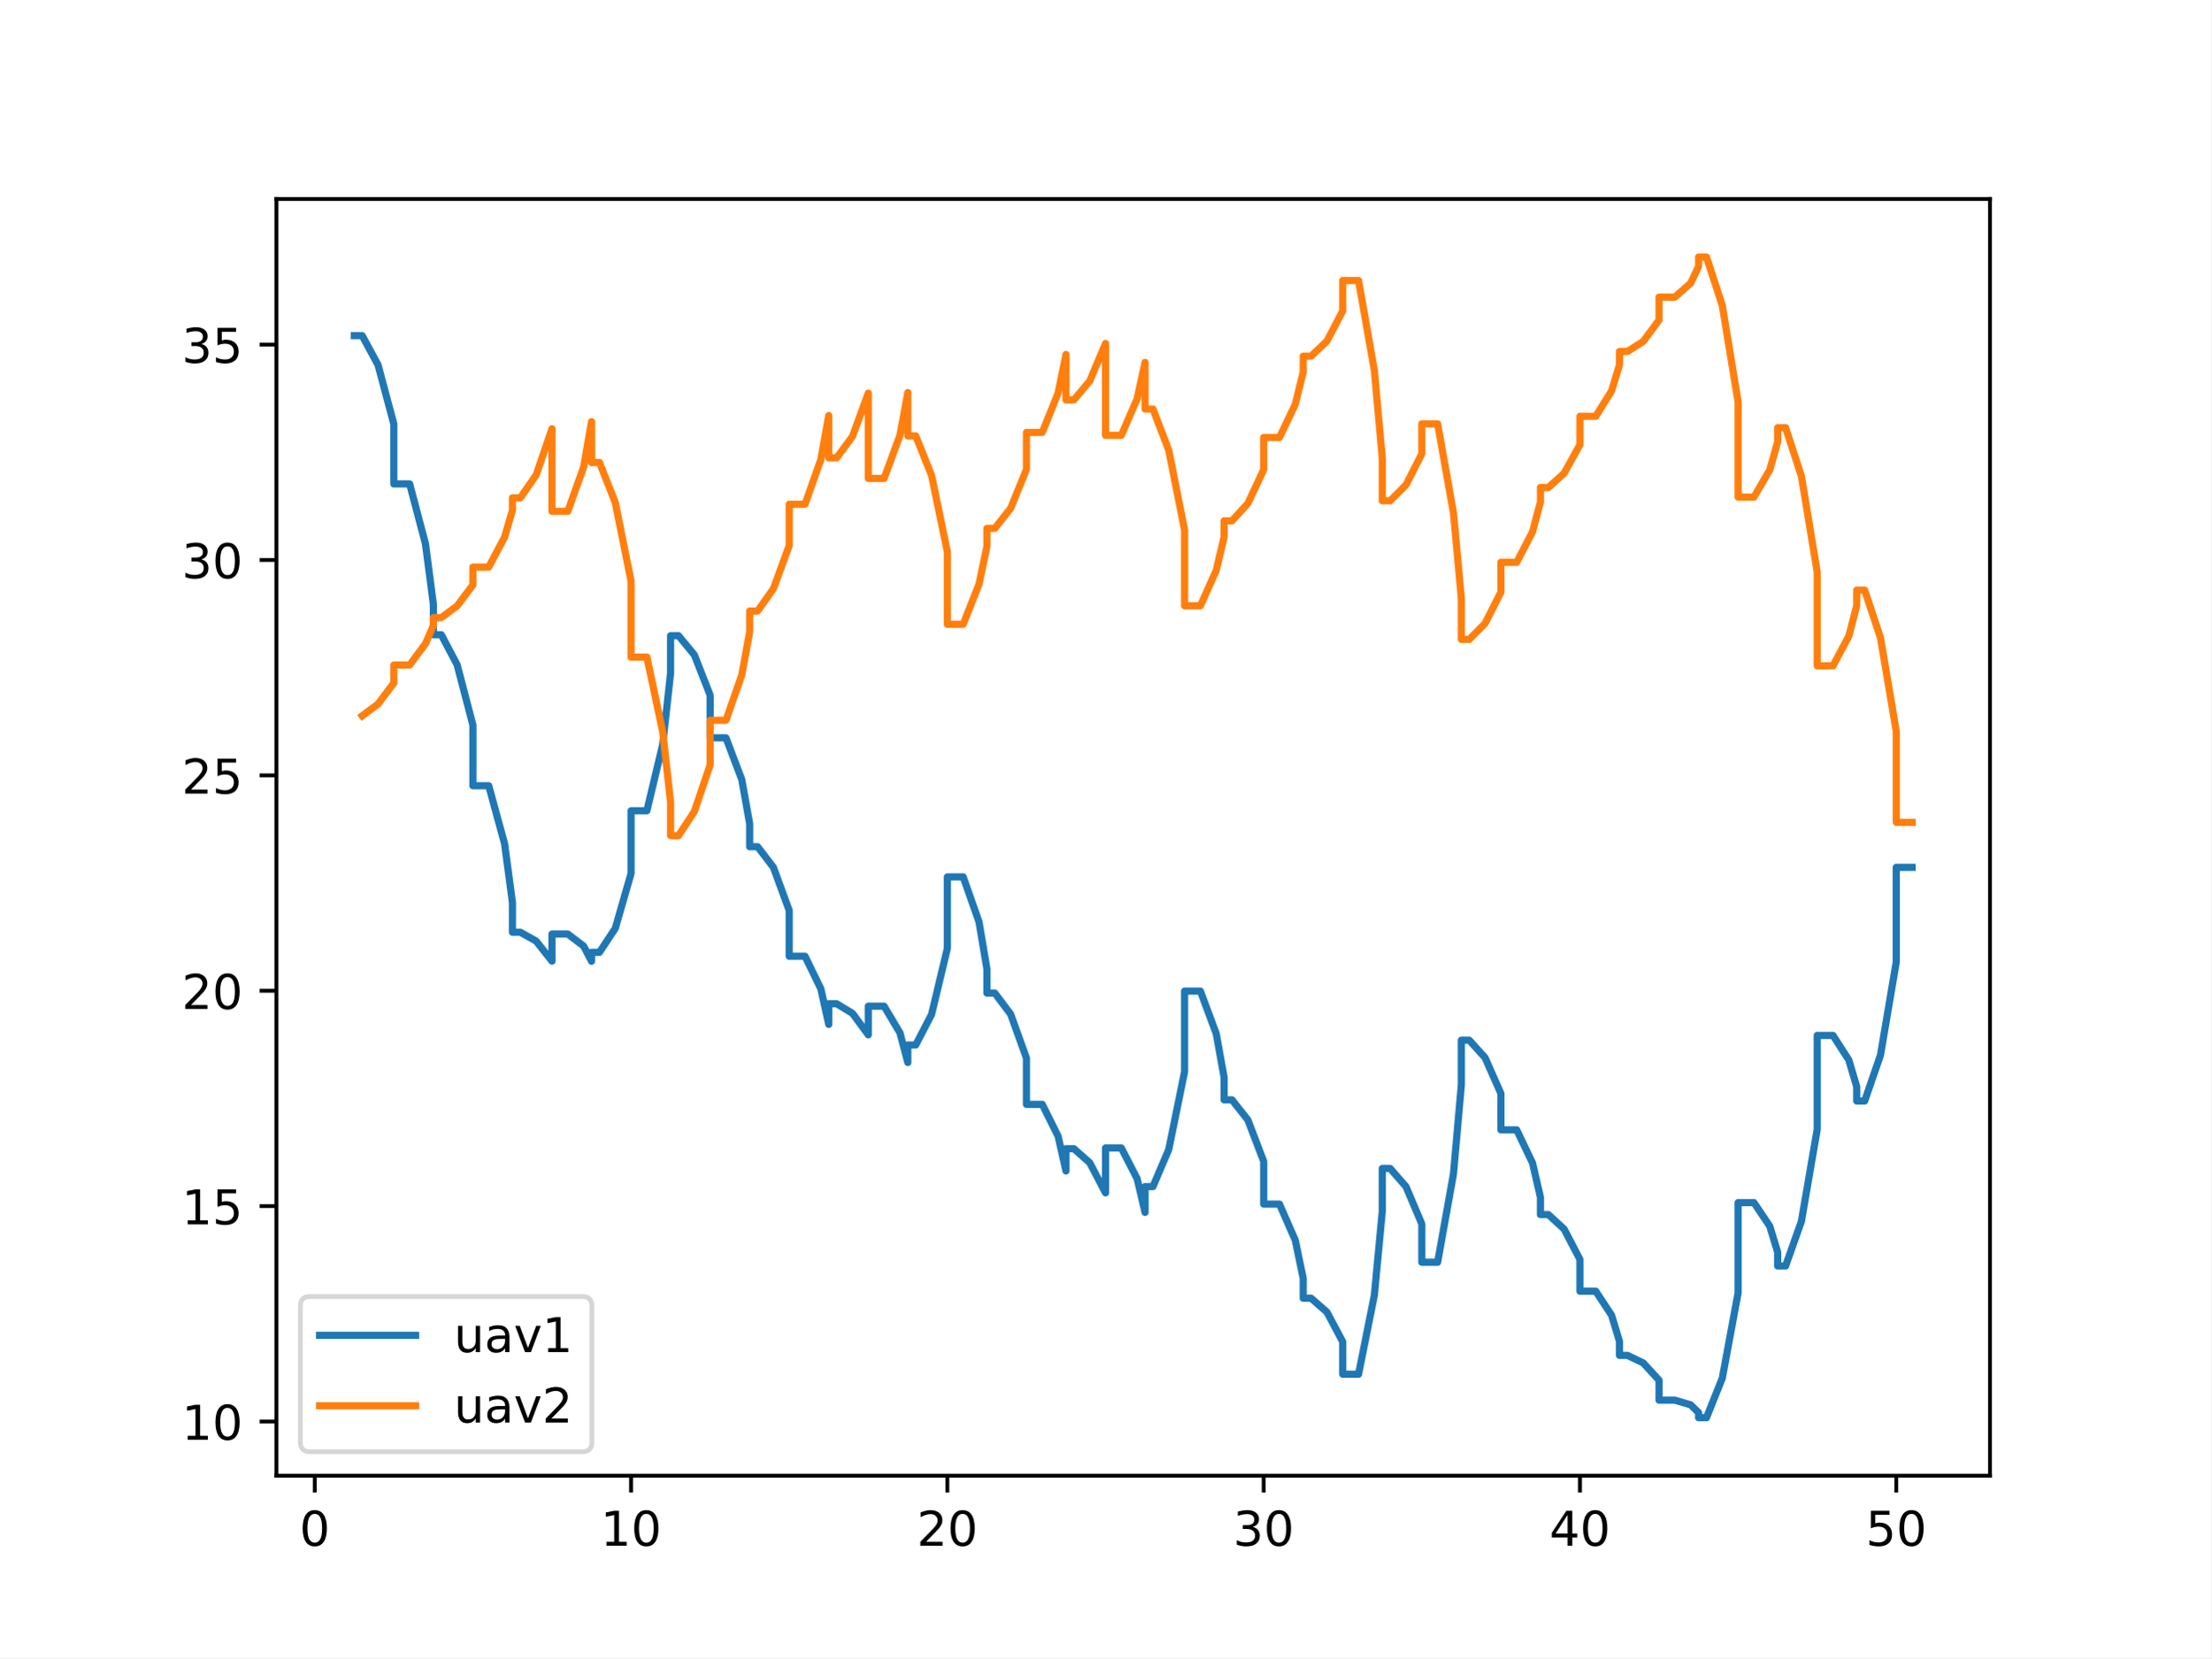
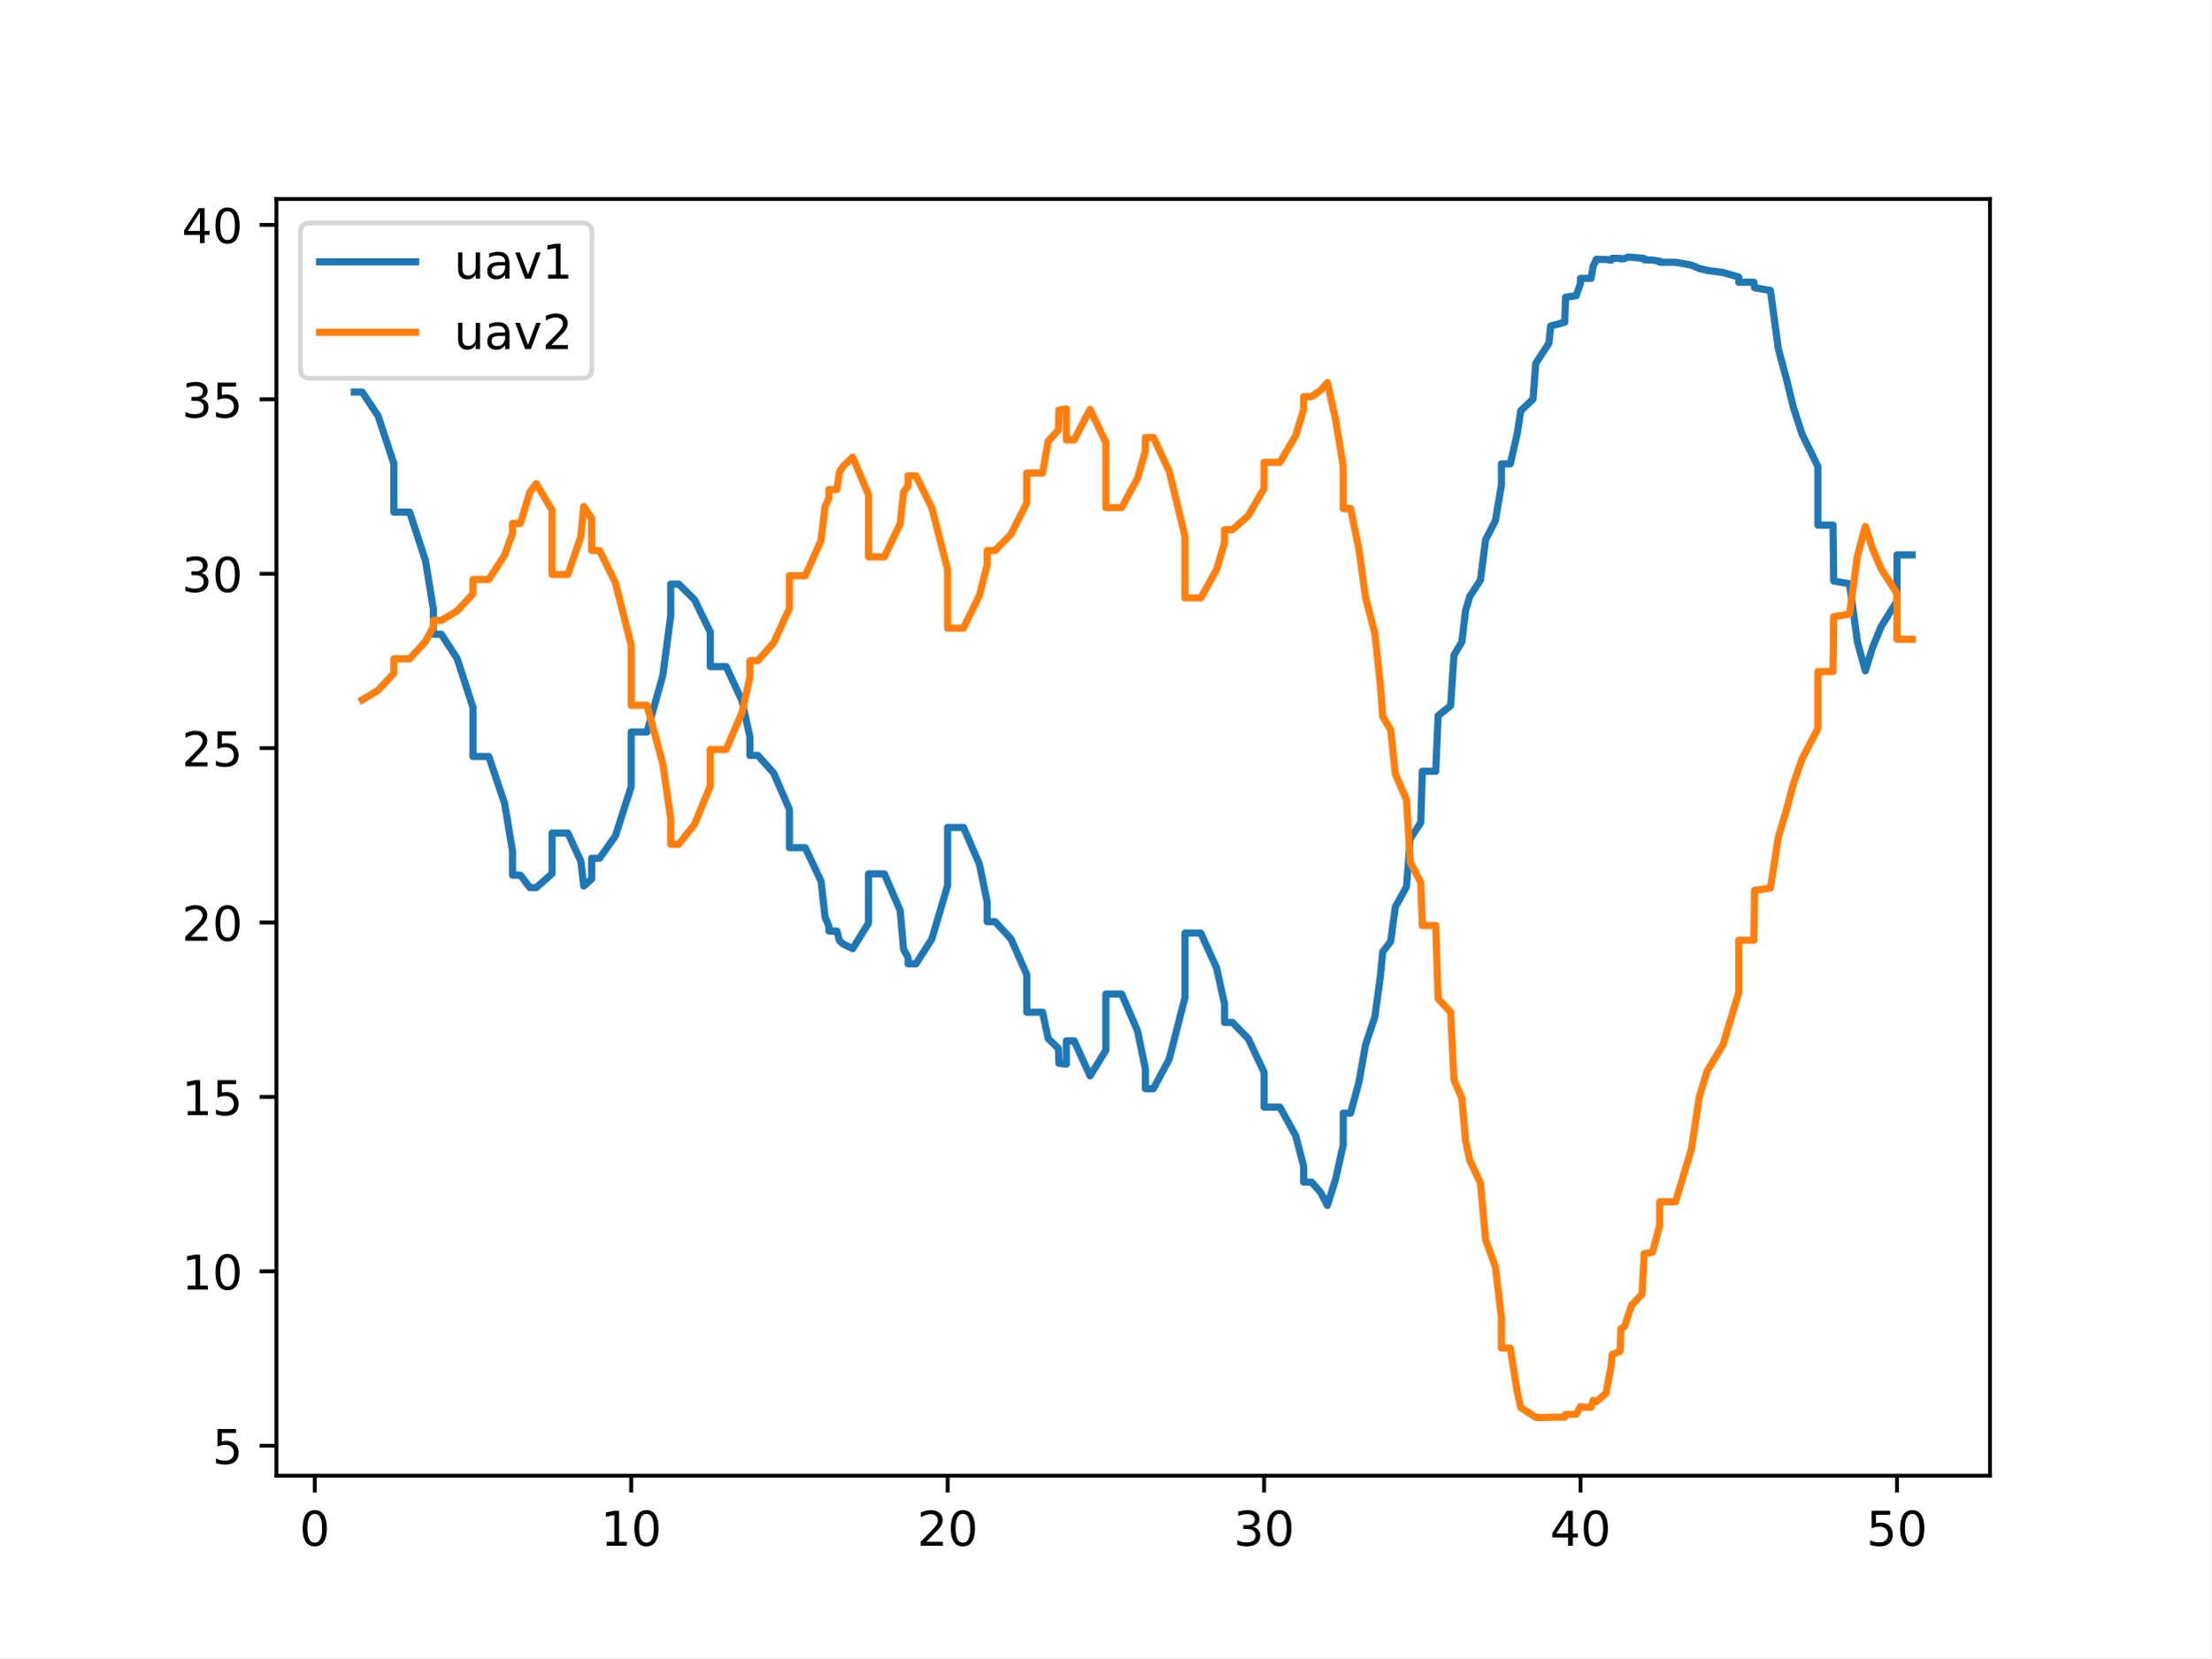
<svg xmlns="http://www.w3.org/2000/svg" xmlns:xlink="http://www.w3.org/1999/xlink" height="345.6pt" version="1.1" viewBox="0 0 460.8 345.6" width="460.8pt">
  <defs>
    <style type="text/css">*{stroke-linecap:butt;stroke-linejoin:round;}</style>
  </defs>
  <g id="figure_1">
    <g id="patch_1">
      <path d="M 0 345.6  L 460.8 345.6  L 460.8 0  L 0 0  z " style="fill:#ffffff;" />
    </g>
    <g id="axes_1">
      <g id="patch_2">
        <path d="M 57.6 307.584  L 414.72 307.584  L 414.72 41.472  L 57.6 41.472  z " style="fill:#ffffff;" />
      </g>
      <g id="matplotlib.axis_1">
        <g id="xtick_1">
          <g id="line2d_1">
            <defs>
-               <path d="M 0 0  L 0 3.5  " id="m5ef06efb63" style="stroke:#000000;stroke-width:0.8;" />
+               <path d="M 0 0  L 0 3.5  " id="ma7328a5254" style="stroke:#000000;stroke-width:0.8;" />
            </defs>
            <g>
-               <use style="stroke:#000000;stroke-width:0.8;" x="65.593" xlink:href="#m5ef06efb63" y="307.584" />
+               <use style="stroke:#000000;stroke-width:0.8;" x="65.589" xlink:href="#ma7328a5254" y="307.584" />
            </g>
          </g>
          <g id="text_1">
-             <g transform="translate(62.41151 322.1824)scale(0.1 -0.1)">
+             <g transform="translate(62.40759 322.1824)scale(0.1 -0.1)">
              <defs>
                <path d="M 31.781 66.406  Q 24.172 66.406 20.328 58.906  Q 16.5 51.422 16.5 36.375  Q 16.5 21.391 20.328 13.891  Q 24.172 6.391 31.781 6.391  Q 39.453 6.391 43.281 13.891  Q 47.125 21.391 47.125 36.375  Q 47.125 51.422 43.281 58.906  Q 39.453 66.406 31.781 66.406  z M 31.781 74.219  Q 44.047 74.219 50.516 64.516  Q 56.984 54.828 56.984 36.375  Q 56.984 17.969 50.516 8.266  Q 44.047 -1.422 31.781 -1.422  Q 19.531 -1.422 13.062 8.266  Q 6.594 17.969 6.594 36.375  Q 6.594 54.828 13.062 64.516  Q 19.531 74.219 31.781 74.219  z " id="DejaVuSans-48" />
              </defs>
              <use xlink:href="#DejaVuSans-48" />
            </g>
          </g>
        </g>
        <g id="xtick_2">
          <g id="line2d_2">
            <g>
-               <use style="stroke:#000000;stroke-width:0.8;" x="131.512" xlink:href="#m5ef06efb63" y="307.584" />
+               <use style="stroke:#000000;stroke-width:0.8;" x="131.54" xlink:href="#ma7328a5254" y="307.584" />
            </g>
          </g>
          <g id="text_2">
-             <g transform="translate(125.15 322.1824)scale(0.1 -0.1)">
+             <g transform="translate(125.1774 322.1824)scale(0.1 -0.1)">
              <defs>
                <path d="M 12.406 8.297  L 28.516 8.297  L 28.516 63.922  L 10.984 60.406  L 10.984 69.391  L 28.422 72.906  L 38.281 72.906  L 38.281 8.297  L 54.391 8.297  L 54.391 0  L 12.406 0  z " id="DejaVuSans-49" />
              </defs>
              <use xlink:href="#DejaVuSans-49" />
              <use x="63.623" xlink:href="#DejaVuSans-48" />
            </g>
          </g>
        </g>
        <g id="xtick_3">
          <g id="line2d_3">
            <g>
-               <use style="stroke:#000000;stroke-width:0.8;" x="197.432" xlink:href="#m5ef06efb63" y="307.584" />
+               <use style="stroke:#000000;stroke-width:0.8;" x="197.491" xlink:href="#ma7328a5254" y="307.584" />
            </g>
          </g>
          <g id="text_3">
-             <g transform="translate(191.0697 322.1824)scale(0.1 -0.1)">
+             <g transform="translate(191.1285 322.1824)scale(0.1 -0.1)">
              <defs>
                <path d="M 19.188 8.297  L 53.609 8.297  L 53.609 0  L 7.328 0  L 7.328 8.297  Q 12.938 14.109 22.625 23.891  Q 32.328 33.688 34.812 36.531  Q 39.547 41.844 41.422 45.531  Q 43.312 49.219 43.312 52.781  Q 43.312 58.594 39.234 62.25  Q 35.156 65.922 28.609 65.922  Q 23.969 65.922 18.812 64.312  Q 13.672 62.703 7.812 59.422  L 7.812 69.391  Q 13.766 71.781 18.938 73  Q 24.125 74.219 28.422 74.219  Q 39.75 74.219 46.484 68.547  Q 53.219 62.891 53.219 53.422  Q 53.219 48.922 51.531 44.891  Q 49.859 40.875 45.406 35.406  Q 44.188 33.984 37.641 27.219  Q 31.109 20.453 19.188 8.297  z " id="DejaVuSans-50" />
              </defs>
              <use xlink:href="#DejaVuSans-50" />
              <use x="63.623" xlink:href="#DejaVuSans-48" />
            </g>
          </g>
        </g>
        <g id="xtick_4">
          <g id="line2d_4">
            <g>
-               <use style="stroke:#000000;stroke-width:0.8;" x="263.352" xlink:href="#m5ef06efb63" y="307.584" />
+               <use style="stroke:#000000;stroke-width:0.8;" x="263.442" xlink:href="#ma7328a5254" y="307.584" />
            </g>
          </g>
          <g id="text_4">
-             <g transform="translate(256.9894 322.1824)scale(0.1 -0.1)">
+             <g transform="translate(257.0796 322.1824)scale(0.1 -0.1)">
              <defs>
                <path d="M 40.578 39.312  Q 47.656 37.797 51.625 33  Q 55.609 28.219 55.609 21.188  Q 55.609 10.406 48.188 4.484  Q 40.766 -1.422 27.094 -1.422  Q 22.516 -1.422 17.656 -0.516  Q 12.797 0.391 7.625 2.203  L 7.625 11.719  Q 11.719 9.328 16.594 8.109  Q 21.484 6.891 26.812 6.891  Q 36.078 6.891 40.938 10.547  Q 45.797 14.203 45.797 21.188  Q 45.797 27.641 41.281 31.266  Q 36.766 34.906 28.719 34.906  L 20.219 34.906  L 20.219 43.016  L 29.109 43.016  Q 36.375 43.016 40.234 45.922  Q 44.094 48.828 44.094 54.297  Q 44.094 59.906 40.109 62.906  Q 36.141 65.922 28.719 65.922  Q 24.656 65.922 20.016 65.031  Q 15.375 64.156 9.812 62.312  L 9.812 71.094  Q 15.438 72.656 20.344 73.438  Q 25.25 74.219 29.594 74.219  Q 40.828 74.219 47.359 69.109  Q 53.906 64.016 53.906 55.328  Q 53.906 49.266 50.438 45.094  Q 46.969 40.922 40.578 39.312  z " id="DejaVuSans-51" />
              </defs>
              <use xlink:href="#DejaVuSans-51" />
              <use x="63.623" xlink:href="#DejaVuSans-48" />
            </g>
          </g>
        </g>
        <g id="xtick_5">
          <g id="line2d_5">
            <g>
-               <use style="stroke:#000000;stroke-width:0.8;" x="329.272" xlink:href="#m5ef06efb63" y="307.584" />
+               <use style="stroke:#000000;stroke-width:0.8;" x="329.393" xlink:href="#ma7328a5254" y="307.584" />
            </g>
          </g>
          <g id="text_5">
-             <g transform="translate(322.9091 322.1824)scale(0.1 -0.1)">
+             <g transform="translate(323.0307 322.1824)scale(0.1 -0.1)">
              <defs>
                <path d="M 37.797 64.312  L 12.891 25.391  L 37.797 25.391  z M 35.203 72.906  L 47.609 72.906  L 47.609 25.391  L 58.016 25.391  L 58.016 17.188  L 47.609 17.188  L 47.609 0  L 37.797 0  L 37.797 17.188  L 4.891 17.188  L 4.891 26.703  z " id="DejaVuSans-52" />
              </defs>
              <use xlink:href="#DejaVuSans-52" />
              <use x="63.623" xlink:href="#DejaVuSans-48" />
            </g>
          </g>
        </g>
        <g id="xtick_6">
          <g id="line2d_6">
            <g>
-               <use style="stroke:#000000;stroke-width:0.8;" x="395.191" xlink:href="#m5ef06efb63" y="307.584" />
+               <use style="stroke:#000000;stroke-width:0.8;" x="395.344" xlink:href="#ma7328a5254" y="307.584" />
            </g>
          </g>
          <g id="text_6">
-             <g transform="translate(388.8288 322.1824)scale(0.1 -0.1)">
+             <g transform="translate(388.9818 322.1824)scale(0.1 -0.1)">
              <defs>
                <path d="M 10.797 72.906  L 49.516 72.906  L 49.516 64.594  L 19.828 64.594  L 19.828 46.734  Q 21.969 47.469 24.109 47.828  Q 26.266 48.188 28.422 48.188  Q 40.625 48.188 47.75 41.5  Q 54.891 34.812 54.891 23.391  Q 54.891 11.625 47.562 5.094  Q 40.234 -1.422 26.906 -1.422  Q 22.312 -1.422 17.547 -0.641  Q 12.797 0.141 7.719 1.703  L 7.719 11.625  Q 12.109 9.234 16.797 8.062  Q 21.484 6.891 26.703 6.891  Q 35.156 6.891 40.078 11.328  Q 45.016 15.766 45.016 23.391  Q 45.016 31 40.078 35.438  Q 35.156 39.891 26.703 39.891  Q 22.75 39.891 18.812 39.016  Q 14.891 38.141 10.797 36.281  z " id="DejaVuSans-53" />
              </defs>
              <use xlink:href="#DejaVuSans-53" />
              <use x="63.623" xlink:href="#DejaVuSans-48" />
            </g>
          </g>
        </g>
      </g>
      <g id="matplotlib.axis_2">
        <g id="ytick_1">
          <g id="line2d_7">
            <defs>
-               <path d="M 0 0  L -3.5 0  " id="mb3001f9877" style="stroke:#000000;stroke-width:0.8;" />
+               <path d="M 0 0  L -3.5 0  " id="m4bf9c39dfd" style="stroke:#000000;stroke-width:0.8;" />
            </defs>
            <g>
-               <use style="stroke:#000000;stroke-width:0.8;" x="57.6" xlink:href="#mb3001f9877" y="296.293" />
+               <use style="stroke:#000000;stroke-width:0.8;" x="57.6" xlink:href="#m4bf9c39dfd" y="301.342" />
            </g>
          </g>
          <g id="text_7">
-             <g transform="translate(37.875 300.0919)scale(0.1 -0.1)">
-               <use xlink:href="#DejaVuSans-49" />
-               <use x="63.623" xlink:href="#DejaVuSans-48" />
+             <g transform="translate(44.2375 305.1408)scale(0.1 -0.1)">
+               <use xlink:href="#DejaVuSans-53" />
            </g>
          </g>
        </g>
        <g id="ytick_2">
          <g id="line2d_8">
            <g>
-               <use style="stroke:#000000;stroke-width:0.8;" x="57.6" xlink:href="#mb3001f9877" y="251.398" />
+               <use style="stroke:#000000;stroke-width:0.8;" x="57.6" xlink:href="#m4bf9c39dfd" y="264.988" />
            </g>
          </g>
          <g id="text_8">
-             <g transform="translate(37.875 255.1968)scale(0.1 -0.1)">
+             <g transform="translate(37.875 268.7876)scale(0.1 -0.1)">
+               <use xlink:href="#DejaVuSans-49" />
+               <use x="63.623" xlink:href="#DejaVuSans-48" />
+             </g>
+           </g>
+         </g>
+         <g id="ytick_3">
+           <g id="line2d_9">
+             <g>
+               <use style="stroke:#000000;stroke-width:0.8;" x="57.6" xlink:href="#m4bf9c39dfd" y="228.635" />
+             </g>
+           </g>
+           <g id="text_9">
+             <g transform="translate(37.875 232.4344)scale(0.1 -0.1)">
              <use xlink:href="#DejaVuSans-49" />
              <use x="63.623" xlink:href="#DejaVuSans-53" />
            </g>
          </g>
        </g>
-         <g id="ytick_3">
-           <g id="line2d_9">
-             <g>
-               <use style="stroke:#000000;stroke-width:0.8;" x="57.6" xlink:href="#mb3001f9877" y="206.503" />
-             </g>
-           </g>
-           <g id="text_9">
-             <g transform="translate(37.875 210.3018)scale(0.1 -0.1)">
-               <use xlink:href="#DejaVuSans-50" />
-               <use x="63.623" xlink:href="#DejaVuSans-48" />
-             </g>
-           </g>
-         </g>
        <g id="ytick_4">
          <g id="line2d_10">
            <g>
-               <use style="stroke:#000000;stroke-width:0.8;" x="57.6" xlink:href="#mb3001f9877" y="161.608" />
+               <use style="stroke:#000000;stroke-width:0.8;" x="57.6" xlink:href="#m4bf9c39dfd" y="192.282" />
            </g>
          </g>
          <g id="text_10">
-             <g transform="translate(37.875 165.4068)scale(0.1 -0.1)">
+             <g transform="translate(37.875 196.0812)scale(0.1 -0.1)">
+               <use xlink:href="#DejaVuSans-50" />
+               <use x="63.623" xlink:href="#DejaVuSans-48" />
+             </g>
+           </g>
+         </g>
+         <g id="ytick_5">
+           <g id="line2d_11">
+             <g>
+               <use style="stroke:#000000;stroke-width:0.8;" x="57.6" xlink:href="#m4bf9c39dfd" y="155.929" />
+             </g>
+           </g>
+           <g id="text_11">
+             <g transform="translate(37.875 159.7281)scale(0.1 -0.1)">
              <use xlink:href="#DejaVuSans-50" />
              <use x="63.623" xlink:href="#DejaVuSans-53" />
            </g>
          </g>
        </g>
-         <g id="ytick_5">
-           <g id="line2d_11">
-             <g>
-               <use style="stroke:#000000;stroke-width:0.8;" x="57.6" xlink:href="#mb3001f9877" y="116.713" />
-             </g>
-           </g>
-           <g id="text_11">
-             <g transform="translate(37.875 120.5118)scale(0.1 -0.1)">
-               <use xlink:href="#DejaVuSans-51" />
-               <use x="63.623" xlink:href="#DejaVuSans-48" />
-             </g>
-           </g>
-         </g>
        <g id="ytick_6">
          <g id="line2d_12">
            <g>
-               <use style="stroke:#000000;stroke-width:0.8;" x="57.6" xlink:href="#mb3001f9877" y="71.818" />
+               <use style="stroke:#000000;stroke-width:0.8;" x="57.6" xlink:href="#m4bf9c39dfd" y="119.576" />
            </g>
          </g>
          <g id="text_12">
-             <g transform="translate(37.875 75.61678)scale(0.1 -0.1)">
+             <g transform="translate(37.875 123.3749)scale(0.1 -0.1)">
+               <use xlink:href="#DejaVuSans-51" />
+               <use x="63.623" xlink:href="#DejaVuSans-48" />
+             </g>
+           </g>
+         </g>
+         <g id="ytick_7">
+           <g id="line2d_13">
+             <g>
+               <use style="stroke:#000000;stroke-width:0.8;" x="57.6" xlink:href="#m4bf9c39dfd" y="83.222" />
+             </g>
+           </g>
+           <g id="text_13">
+             <g transform="translate(37.875 87.02168)scale(0.1 -0.1)">
              <use xlink:href="#DejaVuSans-51" />
              <use x="63.623" xlink:href="#DejaVuSans-53" />
            </g>
          </g>
        </g>
-       </g>
-       <g id="line2d_13">
-         <path clip-path="url(#pe3683d7fd0)" d="M 73.833 69.961  L 75.481 69.961  L 78.777 76.053  L 82.073 88.387  L 82.073 100.861  L 82.073 100.861  L 85.369 100.861  L 88.665 113.358  L 90.313 125.972  L 90.313 132.296  L 91.961 132.296  L 95.257 138.546  L 98.553 151.138  L 98.553 163.772  L 98.553 163.772  L 101.849 163.772  L 105.145 175.831  L 106.793 188.113  L 106.793 194.31  L 108.441 194.31  L 111.737 196.151  L 115.033 200.335  L 115.033 194.683  L 115.033 194.683  L 118.329 194.683  L 121.625 197.184  L 123.273 200.357  L 123.273 198.501  L 124.92 198.501  L 128.216 193.508  L 131.512 182.056  L 131.512 168.987  L 134.808 168.987  L 138.104 155.175  L 139.752 140.267  L 139.752 132.489  L 141.4 132.489  L 144.696 136.498  L 147.992 144.897  L 147.992 153.789  L 147.992 153.789  L 151.288 153.789  L 154.584 162.487  L 156.232 171.691  L 156.232 176.476  L 157.88 176.476  L 161.176 180.772  L 164.472 189.776  L 164.472 199.314  L 164.472 199.314  L 167.768 199.314  L 171.064 206.098  L 172.712 213.523  L 172.712 209.217  L 174.36 209.217  L 177.656 211.209  L 180.952 215.696  L 180.952 209.724  L 180.952 209.724  L 184.248 209.724  L 187.544 215.263  L 189.192 221.46  L 189.192 217.8  L 190.84 217.8  L 194.136 211.451  L 197.432 197.663  L 197.432 182.771  L 197.432 182.771  L 200.728 182.771  L 204.024 192.14  L 205.672 201.941  L 205.672 206.99  L 207.32 206.99  L 210.616 211.379  L 213.912 220.54  L 213.912 230.185  L 213.912 230.185  L 217.208 230.185  L 220.504 236.809  L 222.152 244.063  L 222.152 239.429  L 223.8 239.429  L 227.096 242.335  L 230.392 248.632  L 230.392 239.273  L 230.392 239.273  L 233.688 239.273  L 236.984 245.681  L 238.632 252.699  L 238.632 247.32  L 240.28 247.32  L 243.576 239.561  L 246.872 223.36  L 246.872 206.579  L 246.872 206.579  L 250.168 206.579  L 253.464 215.44  L 255.112 224.591  L 255.112 229.25  L 256.76 229.25  L 260.056 233.429  L 263.352 242.054  L 263.352 250.975  L 263.352 250.975  L 266.648 250.975  L 269.944 258.505  L 271.592 266.469  L 271.592 270.596  L 273.24 270.596  L 276.536 273.481  L 279.832 279.68  L 279.832 286.433  L 279.832 286.433  L 283.128 286.433  L 286.424 269.942  L 288.072 252.477  L 288.072 243.549  L 289.72 243.549  L 293.016 247.336  L 296.312 255.117  L 296.312 263.092  L 296.312 263.092  L 299.608 263.092  L 302.904 244.702  L 304.552 226.108  L 304.552 216.809  L 306.2 216.809  L 309.496 220.461  L 312.792 227.917  L 312.792 235.5  L 312.792 235.5  L 316.088 235.5  L 319.384 242.407  L 321.032 249.535  L 321.032 253.152  L 322.68 253.152  L 325.976 256.189  L 329.272 262.52  L 329.272 269.134  L 332.568 269.134  L 335.864 274.145  L 337.512 279.613  L 337.512 282.505  L 339.16 282.505  L 342.456 284.082  L 345.752 287.674  L 345.752 291.841  L 345.752 291.841  L 349.047 291.841  L 352.343 292.817  L 353.991 294.436  L 353.991 295.488  L 355.639 295.488  L 358.935 287.245  L 362.231 269.456  L 362.231 250.66  L 362.231 250.66  L 365.527 250.66  L 368.823 255.577  L 370.471 260.99  L 370.471 263.874  L 372.119 263.874  L 375.415 254.569  L 378.711 235.398  L 378.711 215.817  L 378.711 215.817  L 382.007 215.817  L 385.303 220.939  L 386.951 226.525  L 386.951 229.484  L 388.599 229.484  L 391.895 219.936  L 395.191 200.485  L 395.191 180.78  L 395.191 180.78  L 398.487 180.78  L 398.487 180.78  " style="fill:none;stroke:#1f77b4;stroke-linecap:square;stroke-width:1.5;" />
-       </g>
-       <g id="line2d_14">
-         <path clip-path="url(#pe3683d7fd0)" d="M 75.481 149.197  L 78.777 146.746  L 82.073 142.345  L 82.073 138.613  L 82.073 138.613  L 85.369 138.613  L 88.665 134.158  L 90.313 130.375  L 90.313 128.735  L 91.961 128.735  L 95.257 126.296  L 98.553 121.917  L 98.553 118.198  L 98.553 118.198  L 101.849 118.198  L 105.145 111.957  L 106.793 106.339  L 106.793 103.763  L 108.441 103.763  L 111.737 98.991  L 115.033 89.356  L 115.033 106.572  L 118.329 106.572  L 121.625 97.346  L 123.273 87.877  L 123.273 96.389  L 124.92 96.389  L 128.216 104.733  L 131.512 121.121  L 131.512 136.962  L 134.808 136.962  L 138.104 152.524  L 139.752 167.228  L 139.752 174.168  L 141.4 174.168  L 144.696 169.152  L 147.992 159.423  L 147.992 150.129  L 147.992 150.129  L 151.288 150.129  L 154.584 140.694  L 156.232 131.687  L 156.232 127.353  L 157.88 127.353  L 161.176 122.709  L 164.472 113.702  L 164.472 105.099  L 164.472 105.099  L 167.768 105.099  L 171.064 95.764  L 172.712 86.603  L 172.712 95.427  L 174.36 95.427  L 177.656 90.957  L 180.952 81.932  L 180.952 99.712  L 184.248 99.712  L 187.544 90.746  L 189.192 81.814  L 189.192 90.849  L 190.84 90.849  L 194.136 99.079  L 197.432 115.025  L 197.432 130.112  L 200.728 130.112  L 204.024 121.785  L 205.672 113.896  L 205.672 110.124  L 207.32 110.124  L 210.616 105.95  L 213.912 97.855  L 213.912 90.128  L 213.912 90.128  L 217.208 90.128  L 220.504 81.954  L 222.152 73.877  L 222.152 83.349  L 223.8 83.349  L 227.096 79.43  L 230.392 71.591  L 230.392 90.731  L 230.392 90.731  L 233.688 90.731  L 236.984 83.105  L 238.632 75.53  L 238.632 85.249  L 240.28 85.249  L 243.576 93.861  L 246.872 110.524  L 246.872 126.261  L 246.872 126.261  L 250.168 126.261  L 253.464 118.886  L 255.112 111.894  L 255.112 108.549  L 256.76 108.549  L 260.056 104.924  L 263.352 97.89  L 263.352 91.175  L 266.648 91.175  L 269.944 84.267  L 271.592 77.523  L 271.592 74.228  L 273.24 74.228  L 276.536 71.094  L 279.832 64.783  L 279.832 58.468  L 283.128 58.468  L 286.424 77.249  L 288.072 95.5  L 288.072 104.376  L 289.72 104.376  L 293.016 101.058  L 296.312 94.579  L 296.312 88.346  L 296.312 88.346  L 299.608 88.346  L 302.904 106.883  L 304.552 124.698  L 304.552 133.268  L 306.2 133.268  L 309.496 129.929  L 312.792 123.427  L 312.792 117.195  L 312.792 117.195  L 316.088 117.195  L 319.384 110.835  L 321.032 104.636  L 321.032 101.613  L 322.68 101.613  L 325.976 98.627  L 329.272 92.665  L 329.272 86.767  L 329.272 86.767  L 332.568 86.767  L 335.864 81.458  L 337.512 76.007  L 337.512 73.25  L 339.16 73.25  L 342.456 71.163  L 345.752 66.703  L 345.752 61.925  L 345.752 61.925  L 349.047 61.925  L 352.343 59.01  L 353.991 55.511  L 353.991 53.568  L 355.639 53.568  L 358.935 63.692  L 362.231 83.796  L 362.231 103.608  L 362.231 103.608  L 365.527 103.608  L 368.823 97.941  L 370.471 92.1  L 370.471 89.139  L 372.119 89.139  L 375.415 99.235  L 378.711 119.211  L 378.711 138.767  L 378.711 138.767  L 382.007 138.767  L 385.303 132.576  L 386.951 126.214  L 386.951 122.997  L 388.599 122.997  L 391.895 132.921  L 395.191 152.458  L 395.191 171.402  L 395.191 171.402  L 398.487 171.402  L 398.487 171.402  " style="fill:none;stroke:#ff7f0e;stroke-linecap:square;stroke-width:1.5;" />
+         <g id="ytick_8">
+           <g id="line2d_14">
+             <g>
+               <use style="stroke:#000000;stroke-width:0.8;" x="57.6" xlink:href="#m4bf9c39dfd" y="46.869" />
+             </g>
+           </g>
+           <g id="text_14">
+             <g transform="translate(37.875 50.6685)scale(0.1 -0.1)">
+               <use xlink:href="#DejaVuSans-52" />
+               <use x="63.623" xlink:href="#DejaVuSans-48" />
+             </g>
+           </g>
+         </g>
+       </g>
+       <g id="line2d_15">
+         <path clip-path="url(#p42c22817fd)" d="M 73.833 81.719  L 75.482 81.719  L 78.779 86.652  L 82.077 96.639  L 82.077 106.74  L 82.077 106.74  L 85.374 106.74  L 88.672 116.859  L 90.32 127.073  L 90.32 132.194  L 91.969 132.194  L 95.267 137.255  L 98.564 147.451  L 98.564 157.681  L 98.564 157.681  L 101.862 157.681  L 105.159 167.446  L 106.808 177.391  L 106.808 182.409  L 108.457 182.409  L 110.415 184.994  L 111.755 185.015  L 115.052 182.082  L 115.052 173.646  L 115.052 173.646  L 118.35 173.646  L 121.049 179.499  L 121.647 184.668  L 123.296 183.204  L 123.296 178.885  L 124.945 178.885  L 128.242 174.248  L 131.54 163.961  L 131.54 152.573  L 131.54 152.573  L 134.837 152.573  L 138.135 140.778  L 139.784 128.232  L 139.784 121.74  L 141.433 121.74  L 144.73 124.98  L 148.028 131.761  L 148.028 138.926  L 148.028 138.926  L 151.325 138.926  L 154.623 146.046  L 156.272 153.555  L 156.272 157.449  L 157.92 157.449  L 161.218 161.094  L 164.515 168.692  L 164.515 176.679  L 164.515 176.679  L 167.813 176.679  L 171.111 183.685  L 171.945 191.146  L 172.759 193.106  L 172.759 194.071  L 174.408 194.071  L 174.95 196.095  L 175.776 196.79  L 177.706 197.734  L 181.003 192.385  L 181.003 182.144  L 184.301 182.144  L 187.598 189.784  L 188.297 197.834  L 189.247 199.589  L 189.247 200.878  L 190.896 200.878  L 194.193 195.721  L 197.491 184.532  L 197.491 172.458  L 197.491 172.458  L 200.789 172.458  L 204.086 180.061  L 205.735 188.012  L 205.735 192.106  L 207.384 192.106  L 210.681 195.679  L 213.979 203.134  L 213.979 210.976  L 213.979 210.976  L 217.276 210.976  L 218.439 216.468  L 220.574 218.525  L 220.688 221.632  L 222.223 221.804  L 222.223 216.952  L 223.871 216.952  L 227.169 224.246  L 230.467 218.891  L 230.467 207.196  L 230.467 207.196  L 233.764 207.196  L 237.062 214.852  L 238.71 222.831  L 238.71 226.924  L 240.359 226.924  L 243.657 220.799  L 246.954 207.917  L 246.954 194.484  L 246.954 194.484  L 250.252 194.484  L 253.549 201.77  L 255.198 209.285  L 255.198 213.108  L 256.847 213.108  L 260.145 216.499  L 263.442 223.504  L 263.442 230.754  L 266.74 230.754  L 270.037 236.732  L 271.686 243.082  L 271.686 246.383  L 273.335 246.383  L 275.247 248.567  L 276.632 251.252  L 278.356 245.737  L 279.93 238.648  L 279.93 232.015  L 281.465 232.015  L 283.227 225.442  L 284.574 217.813  L 286.525 211.947  L 287.683 203.426  L 288.174 198.366  L 289.823 196.224  L 290.792 189.041  L 293.12 184.831  L 293.901 174.784  L 296.099 171.435  L 296.418 160.752  L 299.208 160.752  L 299.715 149.16  L 302.317 147.084  L 303.013 136.547  L 304.662 133.779  L 305.426 127.281  L 306.31 124.311  L 308.535 120.91  L 309.608 112.475  L 311.644 108.513  L 312.905 101.114  L 312.905 96.684  L 314.753 96.684  L 316.203 90.367  L 316.951 85.592  L 319.501 83.162  L 320.06 75.722  L 322.798 71.537  L 323.169 67.947  L 326.096 67.156  L 326.278 61.946  L 328.477 61.635  L 329.393 59.009  L 329.393 58.016  L 331.586 58.016  L 332.03 55.463  L 332.691 54.039  L 334.695 54.078  L 335.747 54.227  L 335.988 53.831  L 337.637 53.845  L 337.804 53.962  L 338.553 53.896  L 339.286 53.568  L 342.583 53.849  L 342.674 54.139  L 344.399 54.208  L 345.881 54.436  L 345.881 54.658  L 349.179 54.658  L 352.476 55.244  L 354.125 55.955  L 355.774 56.357  L 359.071 56.79  L 362.369 57.748  L 362.369 58.827  L 365.512 58.827  L 365.666 59.968  L 368.964 60.538  L 370.613 72.718  L 372.261 78.817  L 373.756 84.944  L 375.559 90.497  L 378.857 97.212  L 378.857 109.449  L 382 109.449  L 382.154 121.1  L 385.452 121.673  L 387.1 133.817  L 388.749 139.814  L 390.243 134.966  L 392.047 130.58  L 395.344 125.285  L 395.344 115.661  L 398.487 115.661  L 398.487 115.661  " style="fill:none;stroke:#1f77b4;stroke-linecap:square;stroke-width:1.5;" />
+       </g>
+       <g id="line2d_16">
+         <path clip-path="url(#p42c22817fd)" d="M 75.482 145.88  L 78.779 143.895  L 82.077 140.331  L 82.077 137.309  L 82.077 137.309  L 85.374 137.309  L 88.672 133.702  L 90.32 130.639  L 90.32 129.311  L 91.969 129.311  L 95.267 127.336  L 98.564 123.789  L 98.564 120.778  L 98.564 120.778  L 101.862 120.778  L 105.159 115.725  L 106.808 111.176  L 106.808 109.09  L 108.457 109.09  L 110.415 102.572  L 111.755 100.829  L 115.052 106.342  L 115.052 119.733  L 115.052 119.733  L 118.35 119.733  L 121.049 111.856  L 121.647 105.554  L 123.296 108.015  L 123.296 114.745  L 124.945 114.745  L 128.242 121.424  L 131.54 134.48  L 131.54 146.994  L 134.837 146.994  L 138.135 159.236  L 139.784 170.65  L 139.784 175.964  L 141.433 175.964  L 144.73 171.833  L 148.028 163.835  L 148.028 156.212  L 148.028 156.212  L 151.325 156.212  L 154.623 148.528  L 156.272 141.219  L 156.272 137.713  L 157.92 137.713  L 161.218 133.989  L 164.515 126.808  L 164.515 120  L 164.515 120  L 167.813 120  L 171.111 112.649  L 171.945 105.59  L 172.759 103.853  L 172.759 102.032  L 174.408 102.032  L 174.95 98.34  L 175.776 97.124  L 177.706 95.288  L 181.003 103.096  L 181.003 116.06  L 181.003 116.06  L 184.301 116.06  L 187.598 109.153  L 188.297 102.584  L 189.247 101.238  L 189.247 99.179  L 190.896 99.179  L 194.193 105.833  L 197.491 118.722  L 197.491 130.911  L 200.789 130.911  L 204.086 124.175  L 205.735 117.796  L 205.735 114.747  L 207.384 114.747  L 210.681 111.371  L 213.979 104.829  L 213.979 98.589  L 213.979 98.589  L 217.276 98.589  L 218.439 91.96  L 220.574 89.642  L 220.688 85.452  L 222.223 85.228  L 222.223 91.68  L 223.871 91.68  L 227.169 85.33  L 230.467 92.241  L 230.467 105.783  L 230.467 105.783  L 233.764 105.783  L 237.062 99.71  L 238.71 93.944  L 238.71 91.184  L 240.359 91.184  L 243.657 98.188  L 246.954 111.764  L 246.954 124.626  L 250.252 124.626  L 253.549 118.699  L 255.198 113.088  L 255.198 110.408  L 256.847 110.408  L 260.145 107.48  L 263.442 101.795  L 263.442 96.365  L 263.442 96.365  L 266.74 96.365  L 270.037 90.797  L 271.686 85.344  L 271.686 82.674  L 273.335 82.674  L 275.247 81.324  L 276.632 79.73  L 278.356 87.506  L 279.93 97.179  L 279.93 106.003  L 281.465 106.003  L 283.227 114.604  L 284.574 124.471  L 286.525 132.006  L 287.683 142.909  L 288.174 149.376  L 289.823 152.114  L 290.792 161.305  L 293.12 166.705  L 293.901 179.649  L 296.099 183.986  L 296.418 192.903  L 299.208 192.903  L 299.715 208.186  L 302.317 210.95  L 303.013 225.105  L 304.662 228.866  L 305.426 237.757  L 306.31 241.857  L 308.535 246.58  L 309.608 258.395  L 311.644 264.019  L 312.905 274.582  L 312.905 280.989  L 314.753 280.989  L 316.203 290.156  L 316.951 293.419  L 320.06 295.397  L 321.149 295.482  L 323.169 295.399  L 326.096 295.379  L 326.278 294.815  L 328.477 294.778  L 329.393 293.162  L 329.393 293.312  L 331.586 293.312  L 332.03 291.879  L 332.691 292.162  L 334.695 290.383  L 335.747 284.801  L 335.988 282.321  L 337.637 281.644  L 337.804 276.947  L 338.553 276.549  L 340.002 272.079  L 342.2 269.762  L 342.674 261.31  L 344.399 260.997  L 345.881 255.401  L 345.881 250.499  L 349.179 250.499  L 352.476 239.593  L 354.125 228.688  L 355.774 223.235  L 359.071 217.782  L 362.369 206.876  L 362.369 195.97  L 365.512 195.97  L 365.666 185.576  L 368.964 185.098  L 370.613 174.502  L 372.261 168.959  L 373.756 163.353  L 375.559 158.165  L 378.857 151.832  L 378.857 139.982  L 382 139.982  L 382.154 128.549  L 385.452 127.984  L 387.1 115.846  L 388.749 109.724  L 390.243 114.349  L 392.047 118.589  L 395.344 123.713  L 395.344 133.237  L 398.487 133.237  L 398.487 133.237  " style="fill:none;stroke:#ff7f0e;stroke-linecap:square;stroke-width:1.5;" />
      </g>
      <g id="patch_3">
        <path d="M 57.6 307.584  L 57.6 41.472  " style="fill:none;stroke:#000000;stroke-linecap:square;stroke-linejoin:miter;stroke-width:0.8;" />
      </g>
      <g id="patch_4">
        <path d="M 414.72 307.584  L 414.72 41.472  " style="fill:none;stroke:#000000;stroke-linecap:square;stroke-linejoin:miter;stroke-width:0.8;" />
      </g>
      <g id="patch_5">
        <path d="M 57.6 307.584  L 414.72 307.584  " style="fill:none;stroke:#000000;stroke-linecap:square;stroke-linejoin:miter;stroke-width:0.8;" />
      </g>
      <g id="patch_6">
        <path d="M 57.6 41.472  L 414.72 41.472  " style="fill:none;stroke:#000000;stroke-linecap:square;stroke-linejoin:miter;stroke-width:0.8;" />
      </g>
      <g id="legend_1">
        <g id="patch_7">
-           <path d="M 64.6 302.584  L 121.347 302.584  Q 123.347 302.584 123.347 300.584  L 123.347 272.228  Q 123.347 270.228 121.347 270.228  L 64.6 270.228  Q 62.6 270.228 62.6 272.228  L 62.6 300.584  Q 62.6 302.584 64.6 302.584  z " style="fill:#ffffff;opacity:0.8;stroke:#cccccc;stroke-linejoin:miter;" />
-         </g>
-         <g id="line2d_15">
-           <path d="M 66.6 278.326  L 86.6 278.326  " style="fill:none;stroke:#1f77b4;stroke-linecap:square;stroke-width:1.5;" />
-         </g>
-         <g id="line2d_16" />
-         <g id="text_13">
-           <g transform="translate(94.6 281.8262)scale(0.1 -0.1)">
+           <path d="M 64.6 78.828  L 121.347 78.828  Q 123.347 78.828 123.347 76.828  L 123.347 48.472  Q 123.347 46.472 121.347 46.472  L 64.6 46.472  Q 62.6 46.472 62.6 48.472  L 62.6 76.828  Q 62.6 78.828 64.6 78.828  z " style="fill:#ffffff;opacity:0.8;stroke:#cccccc;stroke-linejoin:miter;" />
+         </g>
+         <g id="line2d_17">
+           <path d="M 66.6 54.57  L 86.6 54.57  " style="fill:none;stroke:#1f77b4;stroke-linecap:square;stroke-width:1.5;" />
+         </g>
+         <g id="line2d_18" />
+         <g id="text_15">
+           <g transform="translate(94.6 58.07044)scale(0.1 -0.1)">
            <defs>
              <path d="M 8.5 21.578  L 8.5 54.688  L 17.484 54.688  L 17.484 21.922  Q 17.484 14.156 20.5 10.266  Q 23.531 6.391 29.594 6.391  Q 36.859 6.391 41.078 11.031  Q 45.312 15.672 45.312 23.688  L 45.312 54.688  L 54.297 54.688  L 54.297 0  L 45.312 0  L 45.312 8.406  Q 42.047 3.422 37.719 1  Q 33.406 -1.422 27.688 -1.422  Q 18.266 -1.422 13.375 4.438  Q 8.5 10.297 8.5 21.578  z M 31.109 56  z " id="DejaVuSans-117" />
              <path d="M 34.281 27.484  Q 23.391 27.484 19.188 25  Q 14.984 22.516 14.984 16.5  Q 14.984 11.719 18.141 8.906  Q 21.297 6.109 26.703 6.109  Q 34.188 6.109 38.703 11.406  Q 43.219 16.703 43.219 25.484  L 43.219 27.484  z M 52.203 31.203  L 52.203 0  L 43.219 0  L 43.219 8.297  Q 40.141 3.328 35.547 0.953  Q 30.953 -1.422 24.312 -1.422  Q 15.922 -1.422 10.953 3.297  Q 6 8.016 6 15.922  Q 6 25.141 12.172 29.828  Q 18.359 34.516 30.609 34.516  L 43.219 34.516  L 43.219 35.406  Q 43.219 41.609 39.141 45  Q 35.062 48.391 27.688 48.391  Q 23 48.391 18.547 47.266  Q 14.109 46.141 10.016 43.891  L 10.016 52.203  Q 14.938 54.109 19.578 55.047  Q 24.219 56 28.609 56  Q 40.484 56 46.344 49.844  Q 52.203 43.703 52.203 31.203  z " id="DejaVuSans-97" />
              <path d="M 2.984 54.688  L 12.5 54.688  L 29.594 8.797  L 46.688 54.688  L 56.203 54.688  L 35.688 0  L 23.484 0  z " id="DejaVuSans-118" />
            </defs>
            <use xlink:href="#DejaVuSans-117" />
            <use x="63.379" xlink:href="#DejaVuSans-97" />
            <use x="124.658" xlink:href="#DejaVuSans-118" />
            <use x="183.838" xlink:href="#DejaVuSans-49" />
          </g>
        </g>
-         <g id="line2d_17">
-           <path d="M 66.6 293.004  L 86.6 293.004  " style="fill:none;stroke:#ff7f0e;stroke-linecap:square;stroke-width:1.5;" />
-         </g>
-         <g id="line2d_18" />
-         <g id="text_14">
-           <g transform="translate(94.6 296.5043)scale(0.1 -0.1)">
+         <g id="line2d_19">
+           <path d="M 66.6 69.249  L 86.6 69.249  " style="fill:none;stroke:#ff7f0e;stroke-linecap:square;stroke-width:1.5;" />
+         </g>
+         <g id="line2d_20" />
+         <g id="text_16">
+           <g transform="translate(94.6 72.74856)scale(0.1 -0.1)">
            <use xlink:href="#DejaVuSans-117" />
            <use x="63.379" xlink:href="#DejaVuSans-97" />
            <use x="124.658" xlink:href="#DejaVuSans-118" />
            <use x="183.838" xlink:href="#DejaVuSans-50" />
          </g>
        </g>
      </g>
    </g>
  </g>
  <defs>
-     <clipPath id="pe3683d7fd0">
+     <clipPath id="p42c22817fd">
      <rect height="266.112" width="357.12" x="57.6" y="41.472" />
    </clipPath>
  </defs>
</svg>
